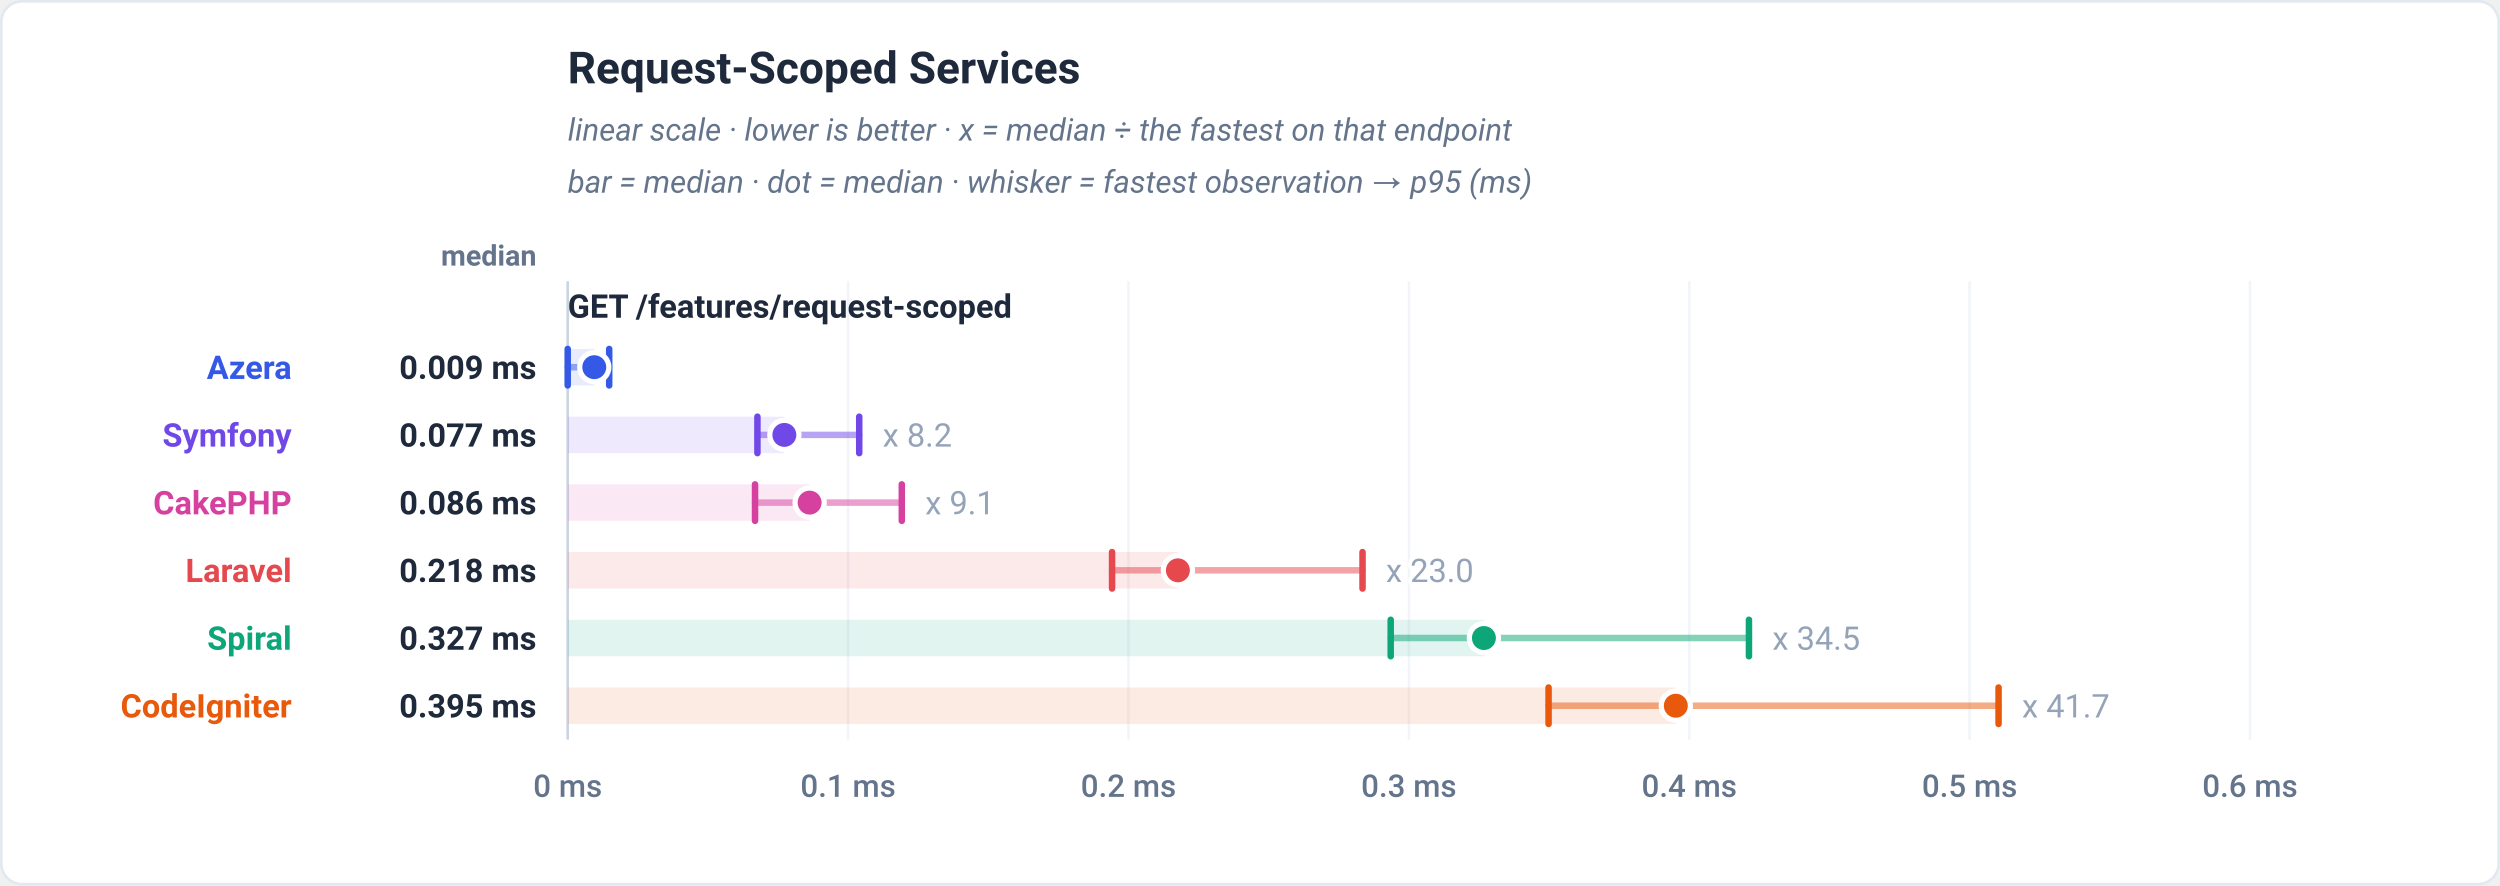
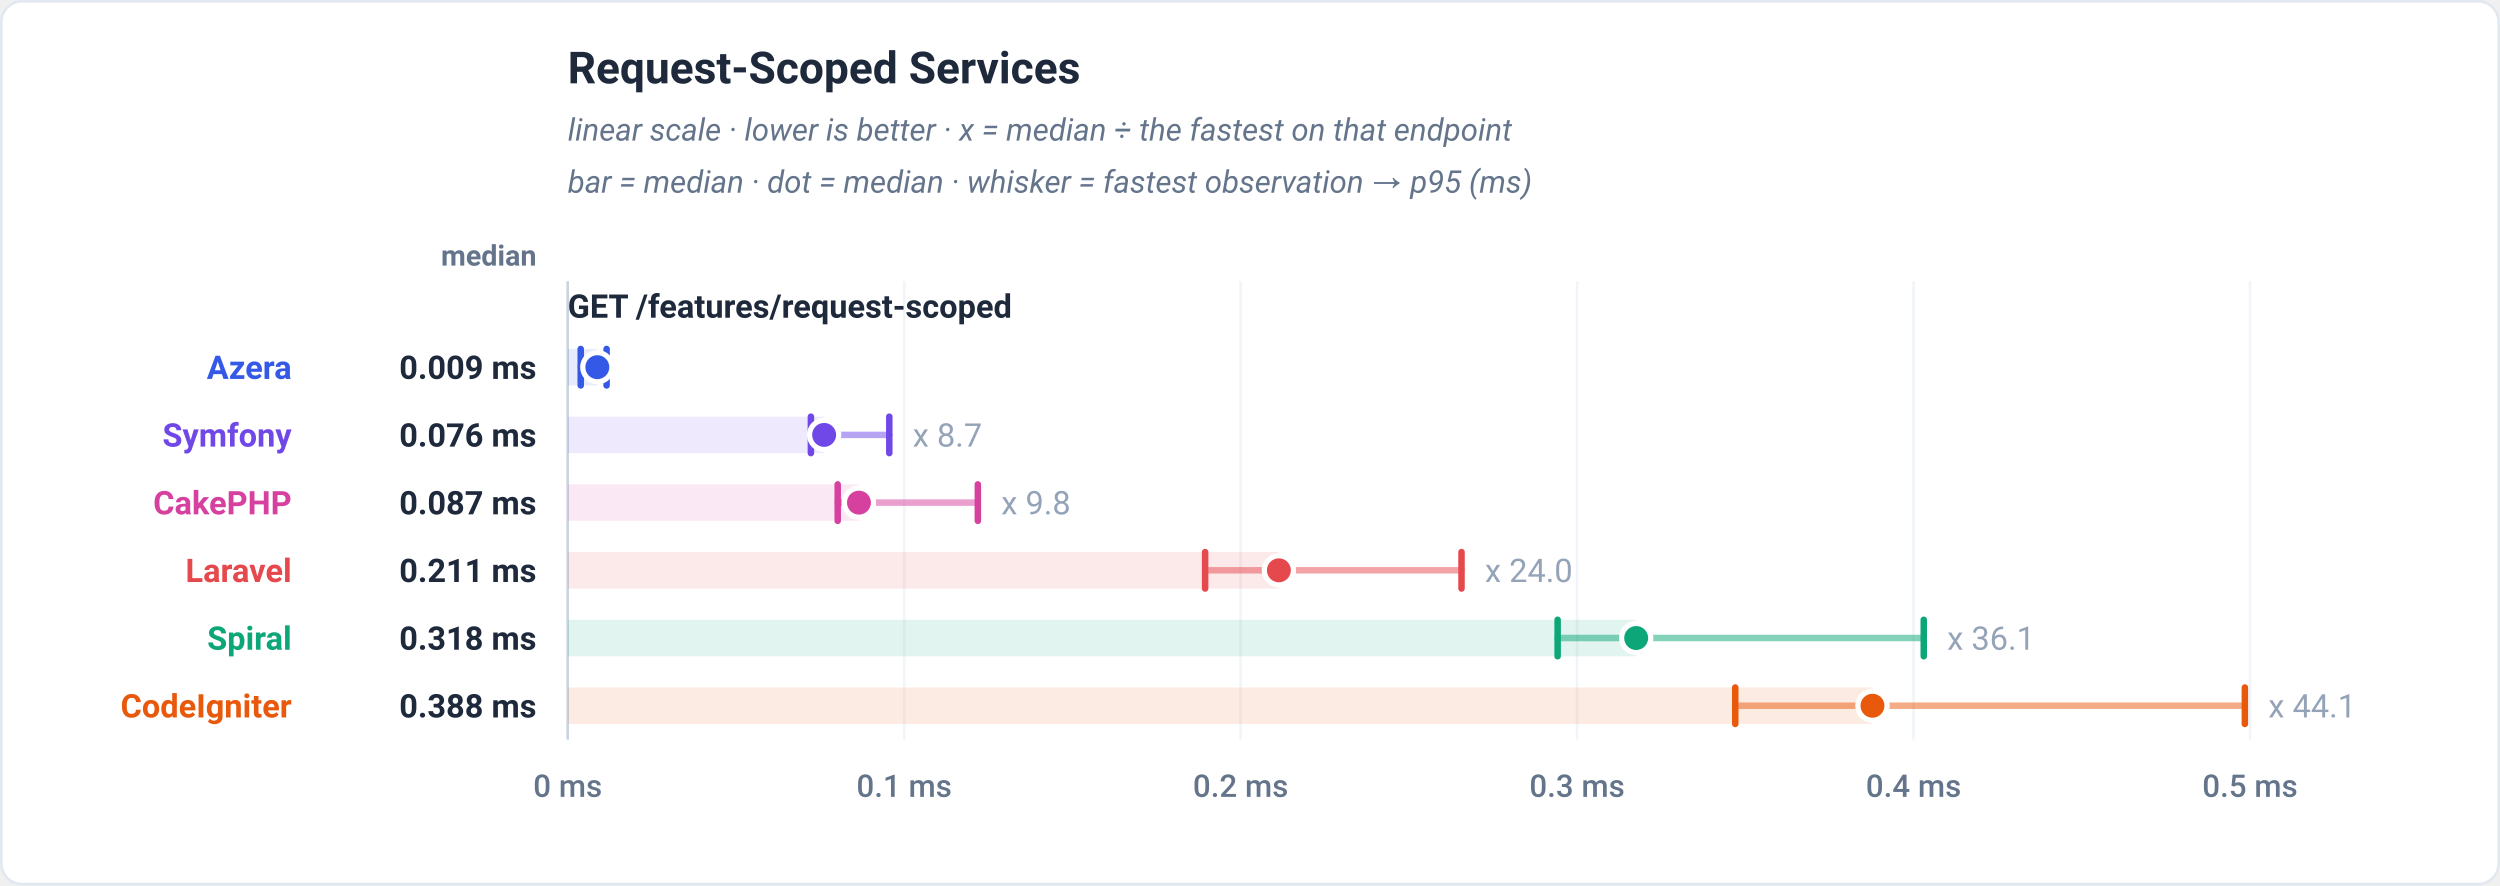
<svg xmlns="http://www.w3.org/2000/svg" viewBox="0 0 960 340" width="960" height="340" role="img" font-family="-apple-system,BlinkMacSystemFont,'Segoe UI',Roboto,Helvetica,Arial,sans-serif">
  <rect x="0.5" y="0.5" width="959" height="339" rx="8" fill="#ffffff" stroke="#e2e8f0" />
  <text x="218" y="32" font-family="-apple-system,BlinkMacSystemFont,'Segoe UI',Roboto,Helvetica,Arial,sans-serif" font-size="17" font-weight="700" fill="#1e293b" text-anchor="start">Request-Scoped Services</text>
  <text x="218" y="54" font-family="-apple-system,BlinkMacSystemFont,'Segoe UI',Roboto,Helvetica,Arial,sans-serif" font-size="12" font-weight="400" fill="#64748b" text-anchor="start" font-style="italic">linear scale · lower is better · x = median ÷ the fastest on that endpoint</text>
  <text x="218" y="74" font-family="-apple-system,BlinkMacSystemFont,'Segoe UI',Roboto,Helvetica,Arial,sans-serif" font-size="12" font-weight="400" fill="#64748b" text-anchor="start" font-style="italic">bar = median · dot = median · whisker = fastest observation → p95 (ms)</text>
  <text x="206" y="102" font-family="-apple-system,BlinkMacSystemFont,'Segoe UI',Roboto,Helvetica,Arial,sans-serif" font-size="11" font-weight="600" fill="#64748b" text-anchor="end">median</text>
  <line x1="218" y1="108" x2="218" y2="284" stroke="#f1f5f9" stroke-width="1" />
  <text x="218" y="306" font-family="-apple-system,BlinkMacSystemFont,'Segoe UI',Roboto,Helvetica,Arial,sans-serif" font-size="12" font-weight="500" fill="#64748b" text-anchor="middle">0 ms</text>
-   <line x1="325.67" y1="108" x2="325.67" y2="284" stroke="#f1f5f9" stroke-width="1" />
-   <text x="325.67" y="306" font-family="-apple-system,BlinkMacSystemFont,'Segoe UI',Roboto,Helvetica,Arial,sans-serif" font-size="12" font-weight="500" fill="#64748b" text-anchor="middle">0.1 ms</text>
-   <line x1="433.33" y1="108" x2="433.33" y2="284" stroke="#f1f5f9" stroke-width="1" />
-   <text x="433.33" y="306" font-family="-apple-system,BlinkMacSystemFont,'Segoe UI',Roboto,Helvetica,Arial,sans-serif" font-size="12" font-weight="500" fill="#64748b" text-anchor="middle">0.2 ms</text>
-   <line x1="541" y1="108" x2="541" y2="284" stroke="#f1f5f9" stroke-width="1" />
-   <text x="541" y="306" font-family="-apple-system,BlinkMacSystemFont,'Segoe UI',Roboto,Helvetica,Arial,sans-serif" font-size="12" font-weight="500" fill="#64748b" text-anchor="middle">0.3 ms</text>
-   <line x1="648.67" y1="108" x2="648.67" y2="284" stroke="#f1f5f9" stroke-width="1" />
-   <text x="648.67" y="306" font-family="-apple-system,BlinkMacSystemFont,'Segoe UI',Roboto,Helvetica,Arial,sans-serif" font-size="12" font-weight="500" fill="#64748b" text-anchor="middle">0.4 ms</text>
-   <line x1="756.33" y1="108" x2="756.33" y2="284" stroke="#f1f5f9" stroke-width="1" />
-   <text x="756.33" y="306" font-family="-apple-system,BlinkMacSystemFont,'Segoe UI',Roboto,Helvetica,Arial,sans-serif" font-size="12" font-weight="500" fill="#64748b" text-anchor="middle">0.5 ms</text>
+   <line x1="347.2" y1="108" x2="347.2" y2="284" stroke="#f1f5f9" stroke-width="1" />
+   <text x="347.2" y="306" font-family="-apple-system,BlinkMacSystemFont,'Segoe UI',Roboto,Helvetica,Arial,sans-serif" font-size="12" font-weight="500" fill="#64748b" text-anchor="middle">0.1 ms</text>
+   <line x1="476.4" y1="108" x2="476.4" y2="284" stroke="#f1f5f9" stroke-width="1" />
+   <text x="476.4" y="306" font-family="-apple-system,BlinkMacSystemFont,'Segoe UI',Roboto,Helvetica,Arial,sans-serif" font-size="12" font-weight="500" fill="#64748b" text-anchor="middle">0.2 ms</text>
+   <line x1="605.6" y1="108" x2="605.6" y2="284" stroke="#f1f5f9" stroke-width="1" />
+   <text x="605.6" y="306" font-family="-apple-system,BlinkMacSystemFont,'Segoe UI',Roboto,Helvetica,Arial,sans-serif" font-size="12" font-weight="500" fill="#64748b" text-anchor="middle">0.3 ms</text>
+   <line x1="734.8" y1="108" x2="734.8" y2="284" stroke="#f1f5f9" stroke-width="1" />
+   <text x="734.8" y="306" font-family="-apple-system,BlinkMacSystemFont,'Segoe UI',Roboto,Helvetica,Arial,sans-serif" font-size="12" font-weight="500" fill="#64748b" text-anchor="middle">0.4 ms</text>
  <line x1="864" y1="108" x2="864" y2="284" stroke="#f1f5f9" stroke-width="1" />
-   <text x="864" y="306" font-family="-apple-system,BlinkMacSystemFont,'Segoe UI',Roboto,Helvetica,Arial,sans-serif" font-size="12" font-weight="500" fill="#64748b" text-anchor="middle">0.6 ms</text>
+   <text x="864" y="306" font-family="-apple-system,BlinkMacSystemFont,'Segoe UI',Roboto,Helvetica,Arial,sans-serif" font-size="12" font-weight="500" fill="#64748b" text-anchor="middle">0.5 ms</text>
  <line x1="218" y1="108" x2="218" y2="284" stroke="#cbd5e1" stroke-width="1" />
  <text x="218" y="122" font-family="-apple-system,BlinkMacSystemFont,'Segoe UI',Roboto,Helvetica,Arial,sans-serif" font-size="12.5" font-weight="700" fill="#1e293b" text-anchor="start">GET /features/request-scoped</text>
-   <rect x="218" y="134" width="10.2" height="14" fill="#3459e6" fill-opacity="0.12" />
-   <line x1="218" y1="141" x2="233.93" y2="141" stroke="#3459e6" stroke-width="2.5" stroke-linecap="round" opacity="0.5" />
-   <line x1="218" y1="134" x2="218" y2="148" stroke="#3459e6" stroke-width="2.5" stroke-linecap="round" />
-   <line x1="233.93" y1="134" x2="233.93" y2="148" stroke="#3459e6" stroke-width="2.5" stroke-linecap="round" />
-   <circle cx="228.2" cy="141" r="5.6" fill="#3459e6" stroke="#ffffff" stroke-width="2" />
+   <rect x="218" y="134" width="11.37" height="14" fill="#3459e6" fill-opacity="0.12" />
+   <line x1="223" y1="141" x2="232.93" y2="141" stroke="#3459e6" stroke-width="2.5" stroke-linecap="round" opacity="0.5" />
+   <line x1="223" y1="134" x2="223" y2="148" stroke="#3459e6" stroke-width="2.5" stroke-linecap="round" />
+   <line x1="232.93" y1="134" x2="232.93" y2="148" stroke="#3459e6" stroke-width="2.5" stroke-linecap="round" />
+   <circle cx="229.37" cy="141" r="5.6" fill="#3459e6" stroke="#ffffff" stroke-width="2" />
  <text x="112" y="145.5" font-family="-apple-system,BlinkMacSystemFont,'Segoe UI',Roboto,Helvetica,Arial,sans-serif" font-size="12.5" font-weight="700" fill="#3459e6" text-anchor="end">Azera</text>
  <text x="206" y="145.5" font-family="-apple-system,BlinkMacSystemFont,'Segoe UI',Roboto,Helvetica,Arial,sans-serif" font-size="12.5" font-weight="700" fill="#1e293b" text-anchor="end">0.009 ms</text>
-   <rect x="218" y="160" width="83.19" height="14" fill="#7048e8" fill-opacity="0.12" />
-   <line x1="290.85" y1="167" x2="329.94" y2="167" stroke="#7048e8" stroke-width="2.5" stroke-linecap="round" opacity="0.5" />
-   <line x1="290.85" y1="160" x2="290.85" y2="174" stroke="#7048e8" stroke-width="2.5" stroke-linecap="round" />
-   <line x1="329.94" y1="160" x2="329.94" y2="174" stroke="#7048e8" stroke-width="2.5" stroke-linecap="round" />
-   <circle cx="301.19" cy="167" r="5.6" fill="#7048e8" stroke="#ffffff" stroke-width="2" />
-   <text x="338.94" y="171.5" font-family="-apple-system,BlinkMacSystemFont,'Segoe UI',Roboto,Helvetica,Arial,sans-serif" font-size="12.5" font-weight="400" fill="#94a3b8" text-anchor="start" stroke="#ffffff" stroke-width="3" paint-order="stroke" stroke-linejoin="round">x 8.2</text>
+   <rect x="218" y="160" width="98.46" height="14" fill="#7048e8" fill-opacity="0.12" />
+   <line x1="311.38" y1="167" x2="341.49" y2="167" stroke="#7048e8" stroke-width="2.5" stroke-linecap="round" opacity="0.5" />
+   <line x1="311.38" y1="160" x2="311.38" y2="174" stroke="#7048e8" stroke-width="2.5" stroke-linecap="round" />
+   <line x1="341.49" y1="160" x2="341.49" y2="174" stroke="#7048e8" stroke-width="2.5" stroke-linecap="round" />
+   <circle cx="316.46" cy="167" r="5.6" fill="#7048e8" stroke="#ffffff" stroke-width="2" />
+   <text x="350.49" y="171.5" font-family="-apple-system,BlinkMacSystemFont,'Segoe UI',Roboto,Helvetica,Arial,sans-serif" font-size="12.5" font-weight="400" fill="#94a3b8" text-anchor="start" stroke="#ffffff" stroke-width="3" paint-order="stroke" stroke-linejoin="round">x 8.7</text>
  <text x="112" y="171.5" font-family="-apple-system,BlinkMacSystemFont,'Segoe UI',Roboto,Helvetica,Arial,sans-serif" font-size="12.5" font-weight="700" fill="#7048e8" text-anchor="end">Symfony</text>
-   <text x="206" y="171.5" font-family="-apple-system,BlinkMacSystemFont,'Segoe UI',Roboto,Helvetica,Arial,sans-serif" font-size="12.5" font-weight="700" fill="#1e293b" text-anchor="end">0.077 ms</text>
-   <rect x="218" y="186" width="92.89" height="14" fill="#d6409f" fill-opacity="0.12" />
-   <line x1="289.93" y1="193" x2="346.29" y2="193" stroke="#d6409f" stroke-width="2.5" stroke-linecap="round" opacity="0.5" />
-   <line x1="289.93" y1="186" x2="289.93" y2="200" stroke="#d6409f" stroke-width="2.5" stroke-linecap="round" />
-   <line x1="346.29" y1="186" x2="346.29" y2="200" stroke="#d6409f" stroke-width="2.5" stroke-linecap="round" />
-   <circle cx="310.89" cy="193" r="5.6" fill="#d6409f" stroke="#ffffff" stroke-width="2" />
-   <text x="355.29" y="197.5" font-family="-apple-system,BlinkMacSystemFont,'Segoe UI',Roboto,Helvetica,Arial,sans-serif" font-size="12.5" font-weight="400" fill="#94a3b8" text-anchor="start" stroke="#ffffff" stroke-width="3" paint-order="stroke" stroke-linejoin="round">x 9.1</text>
+   <text x="206" y="171.5" font-family="-apple-system,BlinkMacSystemFont,'Segoe UI',Roboto,Helvetica,Arial,sans-serif" font-size="12.5" font-weight="700" fill="#1e293b" text-anchor="end">0.076 ms</text>
+   <rect x="218" y="186" width="111.84" height="14" fill="#d6409f" fill-opacity="0.12" />
+   <line x1="321.68" y1="193" x2="375.49" y2="193" stroke="#d6409f" stroke-width="2.5" stroke-linecap="round" opacity="0.5" />
+   <line x1="321.68" y1="186" x2="321.68" y2="200" stroke="#d6409f" stroke-width="2.5" stroke-linecap="round" />
+   <line x1="375.49" y1="186" x2="375.49" y2="200" stroke="#d6409f" stroke-width="2.5" stroke-linecap="round" />
+   <circle cx="329.84" cy="193" r="5.6" fill="#d6409f" stroke="#ffffff" stroke-width="2" />
+   <text x="384.49" y="197.5" font-family="-apple-system,BlinkMacSystemFont,'Segoe UI',Roboto,Helvetica,Arial,sans-serif" font-size="12.5" font-weight="400" fill="#94a3b8" text-anchor="start" stroke="#ffffff" stroke-width="3" paint-order="stroke" stroke-linejoin="round">x 9.8</text>
  <text x="112" y="197.5" font-family="-apple-system,BlinkMacSystemFont,'Segoe UI',Roboto,Helvetica,Arial,sans-serif" font-size="12.5" font-weight="700" fill="#d6409f" text-anchor="end">CakePHP</text>
-   <text x="206" y="197.5" font-family="-apple-system,BlinkMacSystemFont,'Segoe UI',Roboto,Helvetica,Arial,sans-serif" font-size="12.5" font-weight="700" fill="#1e293b" text-anchor="end">0.086 ms</text>
-   <rect x="218" y="212" width="234.31" height="14" fill="#e5484d" fill-opacity="0.12" />
-   <line x1="427.03" y1="219" x2="523.21" y2="219" stroke="#e5484d" stroke-width="2.5" stroke-linecap="round" opacity="0.5" />
-   <line x1="427.03" y1="212" x2="427.03" y2="226" stroke="#e5484d" stroke-width="2.5" stroke-linecap="round" />
-   <line x1="523.21" y1="212" x2="523.21" y2="226" stroke="#e5484d" stroke-width="2.5" stroke-linecap="round" />
-   <circle cx="452.31" cy="219" r="5.6" fill="#e5484d" stroke="#ffffff" stroke-width="2" />
-   <text x="532.21" y="223.5" font-family="-apple-system,BlinkMacSystemFont,'Segoe UI',Roboto,Helvetica,Arial,sans-serif" font-size="12.5" font-weight="400" fill="#94a3b8" text-anchor="start" stroke="#ffffff" stroke-width="3" paint-order="stroke" stroke-linejoin="round">x 23.0</text>
+   <text x="206" y="197.5" font-family="-apple-system,BlinkMacSystemFont,'Segoe UI',Roboto,Helvetica,Arial,sans-serif" font-size="12.5" font-weight="700" fill="#1e293b" text-anchor="end">0.087 ms</text>
+   <rect x="218" y="212" width="273.09" height="14" fill="#e5484d" fill-opacity="0.12" />
+   <line x1="462.77" y1="219" x2="561.22" y2="219" stroke="#e5484d" stroke-width="2.5" stroke-linecap="round" opacity="0.5" />
+   <line x1="462.77" y1="212" x2="462.77" y2="226" stroke="#e5484d" stroke-width="2.5" stroke-linecap="round" />
+   <line x1="561.22" y1="212" x2="561.22" y2="226" stroke="#e5484d" stroke-width="2.5" stroke-linecap="round" />
+   <circle cx="491.09" cy="219" r="5.6" fill="#e5484d" stroke="#ffffff" stroke-width="2" />
+   <text x="570.22" y="223.5" font-family="-apple-system,BlinkMacSystemFont,'Segoe UI',Roboto,Helvetica,Arial,sans-serif" font-size="12.5" font-weight="400" fill="#94a3b8" text-anchor="start" stroke="#ffffff" stroke-width="3" paint-order="stroke" stroke-linejoin="round">x 24.0</text>
  <text x="112" y="223.5" font-family="-apple-system,BlinkMacSystemFont,'Segoe UI',Roboto,Helvetica,Arial,sans-serif" font-size="12.5" font-weight="700" fill="#e5484d" text-anchor="end">Laravel</text>
-   <text x="206" y="223.5" font-family="-apple-system,BlinkMacSystemFont,'Segoe UI',Roboto,Helvetica,Arial,sans-serif" font-size="12.5" font-weight="700" fill="#1e293b" text-anchor="end">0.218 ms</text>
-   <rect x="218" y="238" width="351.82" height="14" fill="#0ca678" fill-opacity="0.12" />
-   <line x1="534.03" y1="245" x2="671.6" y2="245" stroke="#0ca678" stroke-width="2.5" stroke-linecap="round" opacity="0.5" />
-   <line x1="534.03" y1="238" x2="534.03" y2="252" stroke="#0ca678" stroke-width="2.5" stroke-linecap="round" />
-   <line x1="671.6" y1="238" x2="671.6" y2="252" stroke="#0ca678" stroke-width="2.5" stroke-linecap="round" />
-   <circle cx="569.82" cy="245" r="5.6" fill="#0ca678" stroke="#ffffff" stroke-width="2" />
-   <text x="680.6" y="249.5" font-family="-apple-system,BlinkMacSystemFont,'Segoe UI',Roboto,Helvetica,Arial,sans-serif" font-size="12.5" font-weight="400" fill="#94a3b8" text-anchor="start" stroke="#ffffff" stroke-width="3" paint-order="stroke" stroke-linejoin="round">x 34.5</text>
+   <text x="206" y="223.5" font-family="-apple-system,BlinkMacSystemFont,'Segoe UI',Roboto,Helvetica,Arial,sans-serif" font-size="12.5" font-weight="700" fill="#1e293b" text-anchor="end">0.211 ms</text>
+   <rect x="218" y="238" width="410.29" height="14" fill="#0ca678" fill-opacity="0.12" />
+   <line x1="598.13" y1="245" x2="738.72" y2="245" stroke="#0ca678" stroke-width="2.5" stroke-linecap="round" opacity="0.5" />
+   <line x1="598.13" y1="238" x2="598.13" y2="252" stroke="#0ca678" stroke-width="2.5" stroke-linecap="round" />
+   <line x1="738.72" y1="238" x2="738.72" y2="252" stroke="#0ca678" stroke-width="2.5" stroke-linecap="round" />
+   <circle cx="628.29" cy="245" r="5.6" fill="#0ca678" stroke="#ffffff" stroke-width="2" />
+   <text x="747.72" y="249.5" font-family="-apple-system,BlinkMacSystemFont,'Segoe UI',Roboto,Helvetica,Arial,sans-serif" font-size="12.5" font-weight="400" fill="#94a3b8" text-anchor="start" stroke="#ffffff" stroke-width="3" paint-order="stroke" stroke-linejoin="round">x 36.1</text>
  <text x="112" y="249.5" font-family="-apple-system,BlinkMacSystemFont,'Segoe UI',Roboto,Helvetica,Arial,sans-serif" font-size="12.5" font-weight="700" fill="#0ca678" text-anchor="end">Spiral</text>
-   <text x="206" y="249.5" font-family="-apple-system,BlinkMacSystemFont,'Segoe UI',Roboto,Helvetica,Arial,sans-serif" font-size="12.5" font-weight="700" fill="#1e293b" text-anchor="end">0.327 ms</text>
-   <rect x="218" y="264" width="425.51" height="14" fill="#e8590c" fill-opacity="0.12" />
-   <line x1="594.65" y1="271" x2="767.45" y2="271" stroke="#e8590c" stroke-width="2.5" stroke-linecap="round" opacity="0.5" />
-   <line x1="594.65" y1="264" x2="594.65" y2="278" stroke="#e8590c" stroke-width="2.5" stroke-linecap="round" />
-   <line x1="767.45" y1="264" x2="767.45" y2="278" stroke="#e8590c" stroke-width="2.5" stroke-linecap="round" />
-   <circle cx="643.51" cy="271" r="5.6" fill="#e8590c" stroke="#ffffff" stroke-width="2" />
-   <text x="776.45" y="275.5" font-family="-apple-system,BlinkMacSystemFont,'Segoe UI',Roboto,Helvetica,Arial,sans-serif" font-size="12.5" font-weight="400" fill="#94a3b8" text-anchor="start" stroke="#ffffff" stroke-width="3" paint-order="stroke" stroke-linejoin="round">x 41.7</text>
+   <text x="206" y="249.5" font-family="-apple-system,BlinkMacSystemFont,'Segoe UI',Roboto,Helvetica,Arial,sans-serif" font-size="12.5" font-weight="700" fill="#1e293b" text-anchor="end">0.318 ms</text>
+   <rect x="218" y="264" width="501.03" height="14" fill="#e8590c" fill-opacity="0.12" />
+   <line x1="666.34" y1="271" x2="862.03" y2="271" stroke="#e8590c" stroke-width="2.5" stroke-linecap="round" opacity="0.5" />
+   <line x1="666.34" y1="264" x2="666.34" y2="278" stroke="#e8590c" stroke-width="2.5" stroke-linecap="round" />
+   <line x1="862.03" y1="264" x2="862.03" y2="278" stroke="#e8590c" stroke-width="2.5" stroke-linecap="round" />
+   <circle cx="719.03" cy="271" r="5.6" fill="#e8590c" stroke="#ffffff" stroke-width="2" />
+   <text x="871.03" y="275.5" font-family="-apple-system,BlinkMacSystemFont,'Segoe UI',Roboto,Helvetica,Arial,sans-serif" font-size="12.5" font-weight="400" fill="#94a3b8" text-anchor="start" stroke="#ffffff" stroke-width="3" paint-order="stroke" stroke-linejoin="round">x 44.1</text>
  <text x="112" y="275.5" font-family="-apple-system,BlinkMacSystemFont,'Segoe UI',Roboto,Helvetica,Arial,sans-serif" font-size="12.5" font-weight="700" fill="#e8590c" text-anchor="end">CodeIgniter</text>
-   <text x="206" y="275.5" font-family="-apple-system,BlinkMacSystemFont,'Segoe UI',Roboto,Helvetica,Arial,sans-serif" font-size="12.5" font-weight="700" fill="#1e293b" text-anchor="end">0.395 ms</text>
+   <text x="206" y="275.5" font-family="-apple-system,BlinkMacSystemFont,'Segoe UI',Roboto,Helvetica,Arial,sans-serif" font-size="12.5" font-weight="700" fill="#1e293b" text-anchor="end">0.388 ms</text>
</svg>
